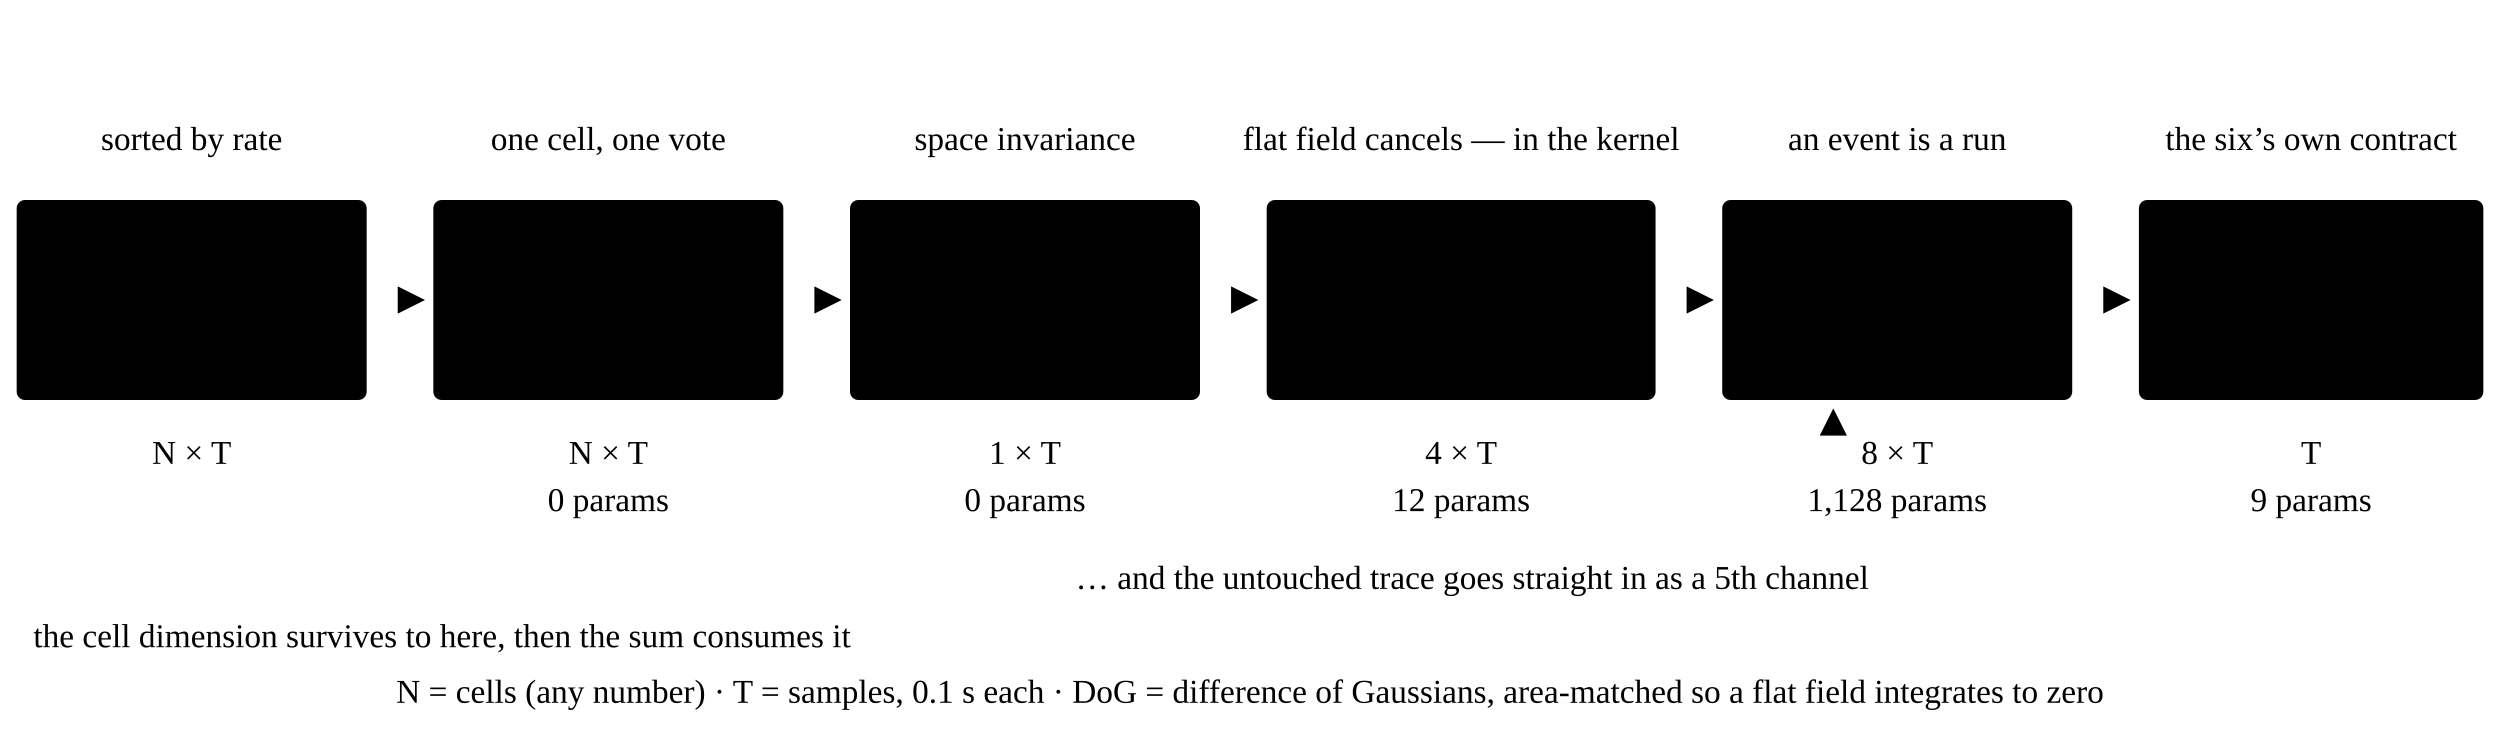
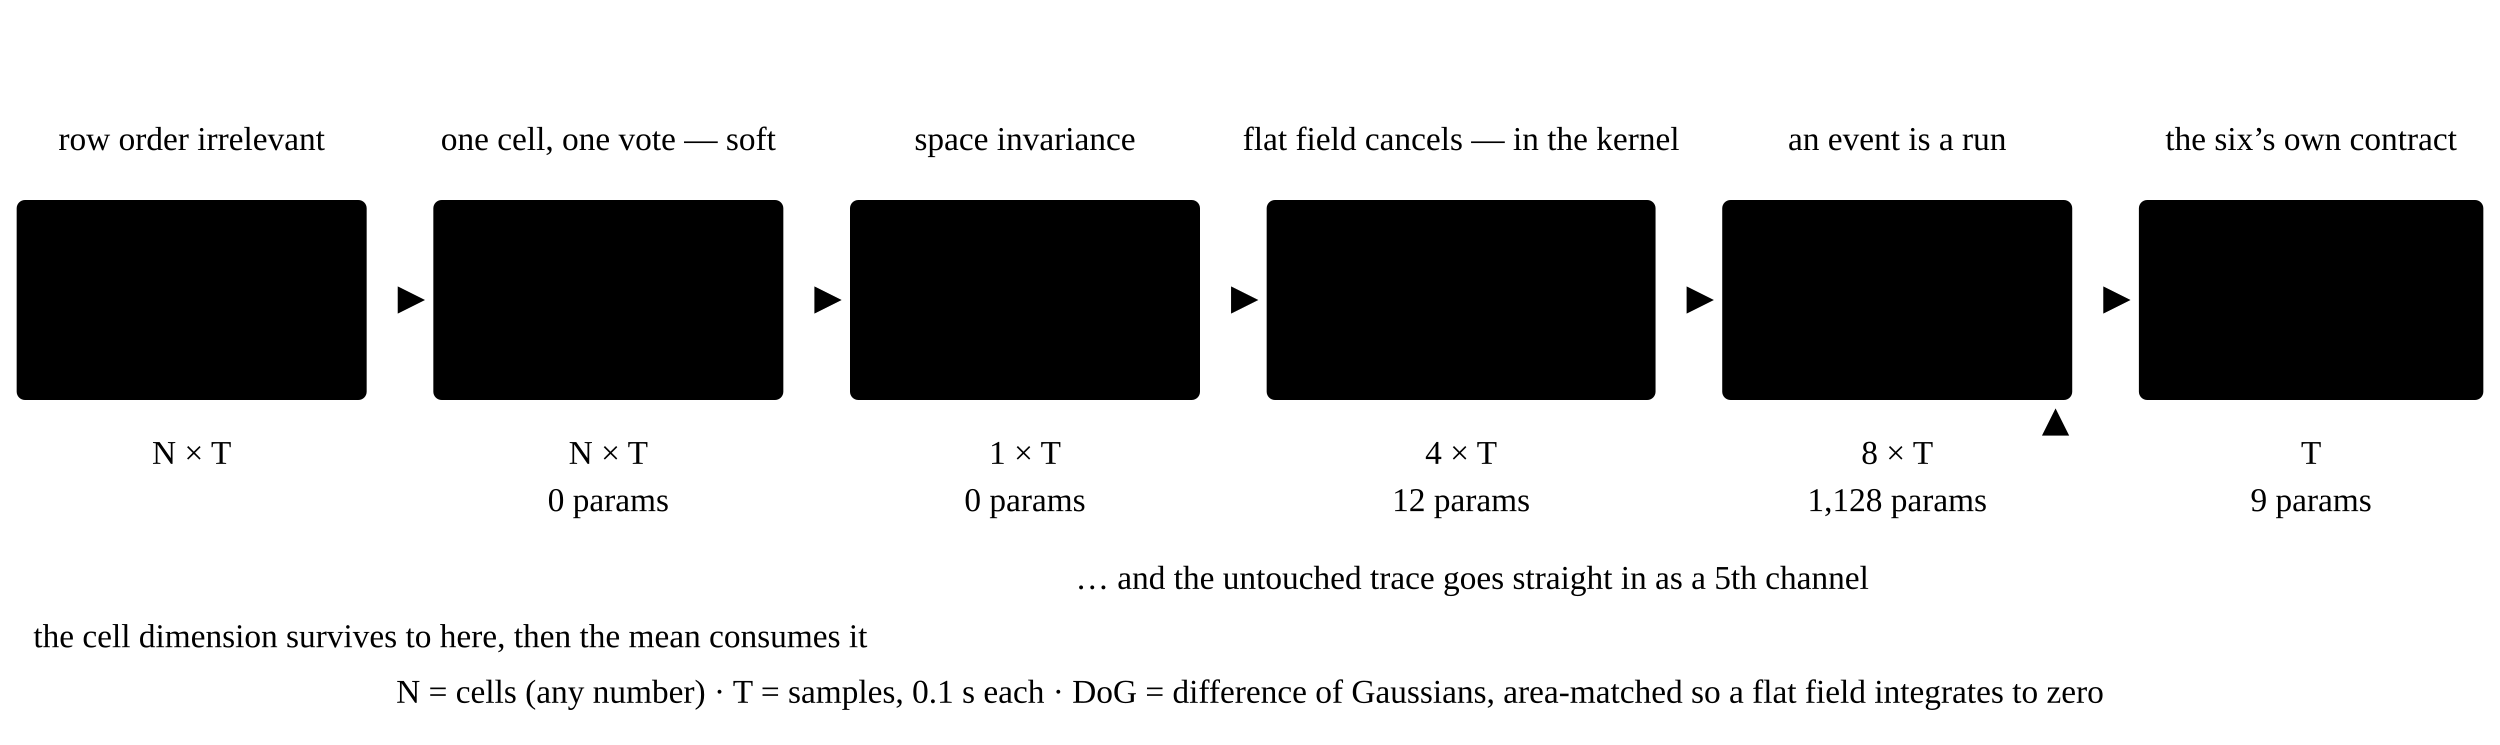
- <svg xmlns="http://www.w3.org/2000/svg" viewBox="0 0 900 268" role="img" aria-label="Signal path of the center-surround model: a rate-sorted raster of onsets is capped per cell inside the center window, summed across cells into a single brightness trace, convolved with four difference-of-Gaussian center-minus-surround kernels, and passed to a dilated convolution stack and a final one-by-one layer that emits a score per frame. The raw brightness trace also bypasses the center-surround stage and enters the stack directly as a fifth channel.">
+ <svg xmlns="http://www.w3.org/2000/svg" viewBox="0 0 900 268" role="img" aria-label="Signal path of the center-surround model: a rate-sorted raster of onsets is max-pooled per cell over the narrowest fitted center width, averaged across cells into a single brightness trace, convolved with four difference-of-Gaussian center-minus-surround kernels, and passed to a dilated convolution stack and a final one-by-one layer that emits a score per frame. The raw brightness trace also bypasses the center-surround stage and enters the stack directly as a fifth channel.">
  <defs>
    <marker id="ah" viewBox="0 0 10 10" refX="9" refY="5" markerWidth="7" markerHeight="7" orient="auto-start-reverse">
      <path d="M 0 0 L 10 5 L 0 10 z" fill="currentColor" stroke="none" />
    </marker>
  </defs>
  <rect x="6" y="72" width="126" height="72" rx="3" />
  <rect x="156" y="72" width="126" height="72" rx="3" />
  <rect x="306" y="72" width="126" height="72" rx="3" />
  <rect x="456" y="72" width="140" height="72" rx="3" class="act" />
  <rect x="620" y="72" width="126" height="72" rx="3" />
  <rect x="770" y="72" width="124" height="72" rx="3" />
  <text x="69" y="104" text-anchor="middle">raster</text>
  <text x="69" y="123" text-anchor="middle">cells × time</text>
-   <text x="219" y="104" text-anchor="middle">cap per cell</text>
+   <text x="219" y="104" text-anchor="middle">pool per cell</text>
  <text x="219" y="123" text-anchor="middle">max in window</text>
-   <text x="369" y="104" text-anchor="middle">sum over cells</text>
+   <text x="369" y="104" text-anchor="middle">mean over cells</text>
  <text x="369" y="123" text-anchor="middle">one trace</text>
  <text x="526" y="104" text-anchor="middle" class="hi">center − surround</text>
  <text x="526" y="123" text-anchor="middle">4 DoG kernels</text>
  <text x="683" y="104" text-anchor="middle">dilated stack</text>
  <text x="683" y="123" text-anchor="middle">6 conv, 8 ch</text>
  <text x="832" y="104" text-anchor="middle">1×1</text>
  <text x="832" y="123" text-anchor="middle">score per frame</text>
-   <text x="69" y="54" text-anchor="middle" class="lbl">sorted by rate</text>
-   <text x="219" y="54" text-anchor="middle" class="lbl">one cell, one vote</text>
+   <text x="69" y="54" text-anchor="middle" class="lbl">row order irrelevant</text>
+   <text x="219" y="54" text-anchor="middle" class="lbl">one cell, one vote — soft</text>
  <text x="369" y="54" text-anchor="middle" class="lbl">space invariance</text>
  <text x="526" y="54" text-anchor="middle" class="lbl hi">flat field cancels — in the kernel</text>
  <text x="683" y="54" text-anchor="middle" class="lbl">an event is a run</text>
  <text x="832" y="54" text-anchor="middle" class="lbl">the six’s own contract</text>
  <text x="69" y="167" text-anchor="middle" class="lbl">N × T</text>
  <text x="219" y="167" text-anchor="middle" class="lbl">N × T</text>
  <text x="369" y="167" text-anchor="middle" class="lbl">1 × T</text>
  <text x="526" y="167" text-anchor="middle" class="lbl">4 × T</text>
  <text x="683" y="167" text-anchor="middle" class="lbl">8 × T</text>
  <text x="832" y="167" text-anchor="middle" class="lbl">T</text>
  <text x="219" y="184" text-anchor="middle" class="lbl">0 params</text>
  <text x="369" y="184" text-anchor="middle" class="lbl">0 params</text>
  <text x="526" y="184" text-anchor="middle" class="lbl">12 params</text>
  <text x="683" y="184" text-anchor="middle" class="lbl">1,128 params</text>
  <text x="832" y="184" text-anchor="middle" class="lbl">9 params</text>
  <g fill="none" stroke-width="1.4" marker-end="url(#ah)" color="inherit">
    <line x1="134" y1="108" x2="152" y2="108" />
    <line x1="284" y1="108" x2="302" y2="108" />
    <line x1="434" y1="108" x2="452" y2="108" />
    <line x1="598" y1="108" x2="616" y2="108" />
    <line x1="748" y1="108" x2="766" y2="108" />
  </g>
  <g fill="none" stroke-width="1.4" stroke-dasharray="4 3" marker-end="url(#ah)" color="inherit">
-     <path d="M 400 144 L 400 196 L 660 196 L 660 148" />
+     <path d="M 400 144 L 400 196 L 740 196 L 740 148" />
  </g>
  <text x="530" y="212" text-anchor="middle" class="lbl">
    … and the untouched trace goes straight in as a 5th channel
  </text>
  <g stroke-width="1.1" fill="none" stroke-dasharray="3 3">
    <path d="M 69 200 L 69 214 L 282 214 L 282 200" />
  </g>
  <text x="12" y="233" text-anchor="start" class="lbl">
-     the cell dimension survives to here, then the sum consumes it
+     the cell dimension survives to here, then the mean consumes it
  </text>
  <text x="450" y="253" text-anchor="middle" class="lbl">
    N = cells (any number) · T = samples, 0.1 s each · DoG = difference of Gaussians, area-matched so a flat field integrates to zero
  </text>
</svg>
